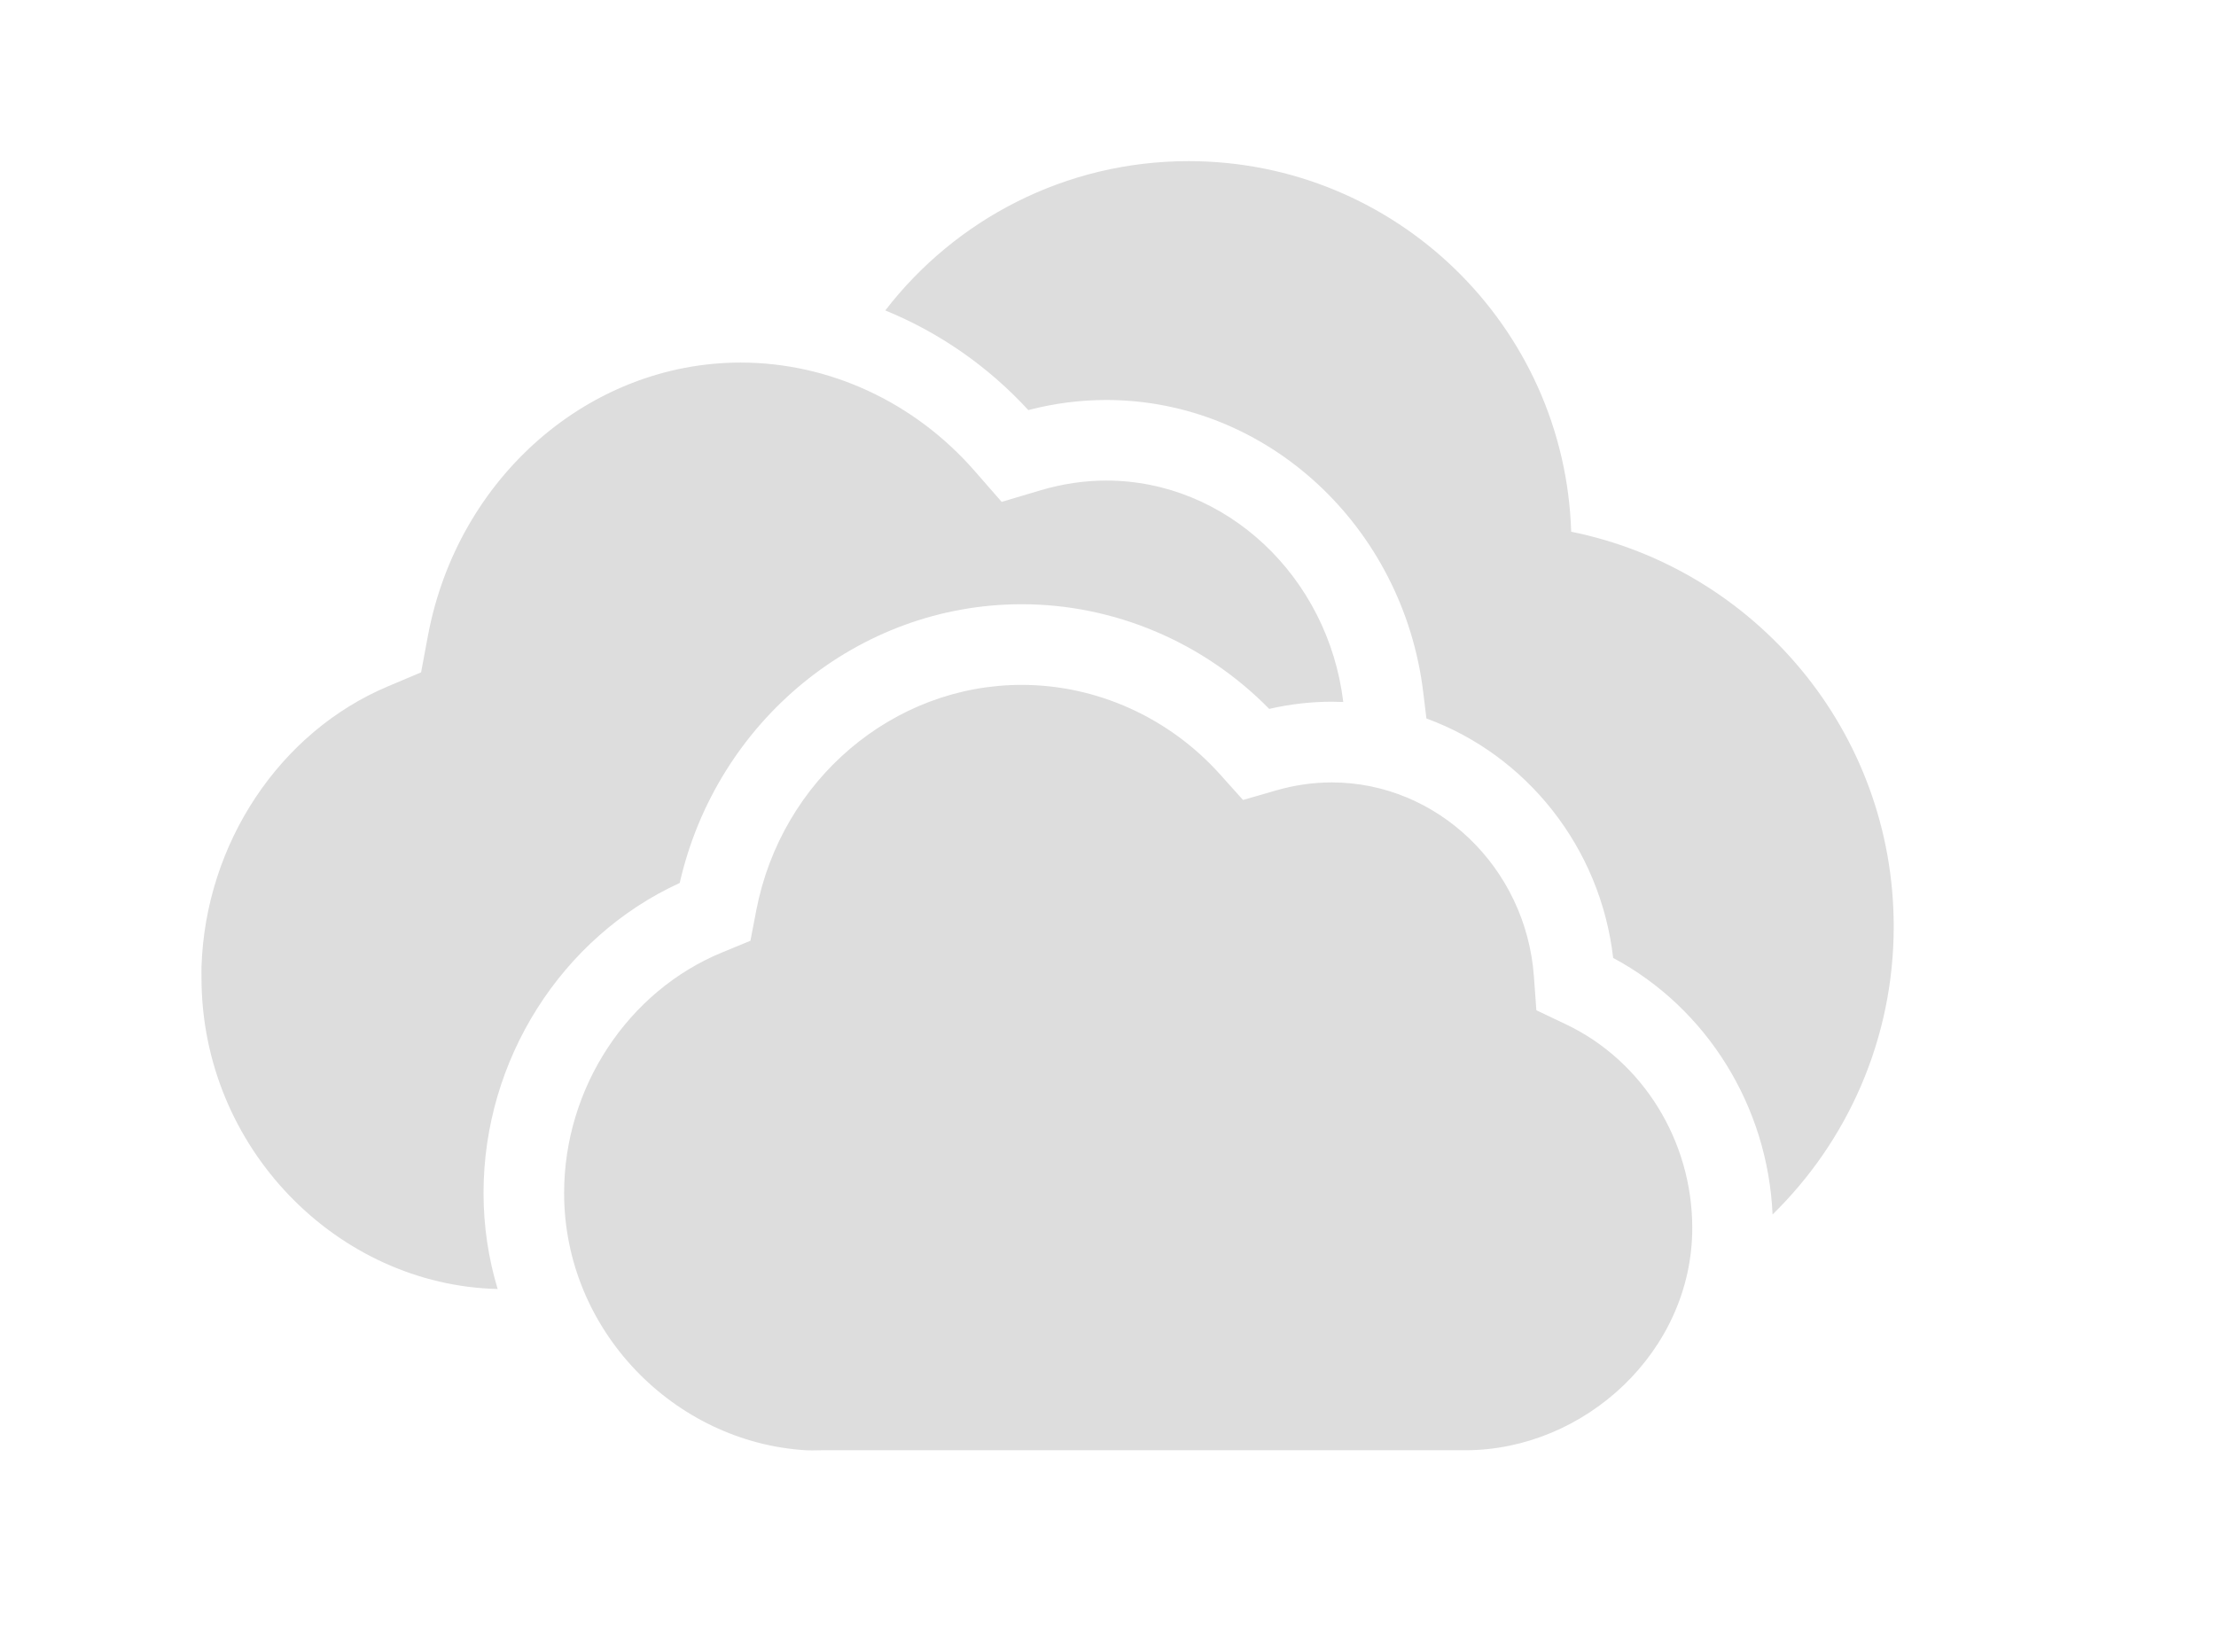
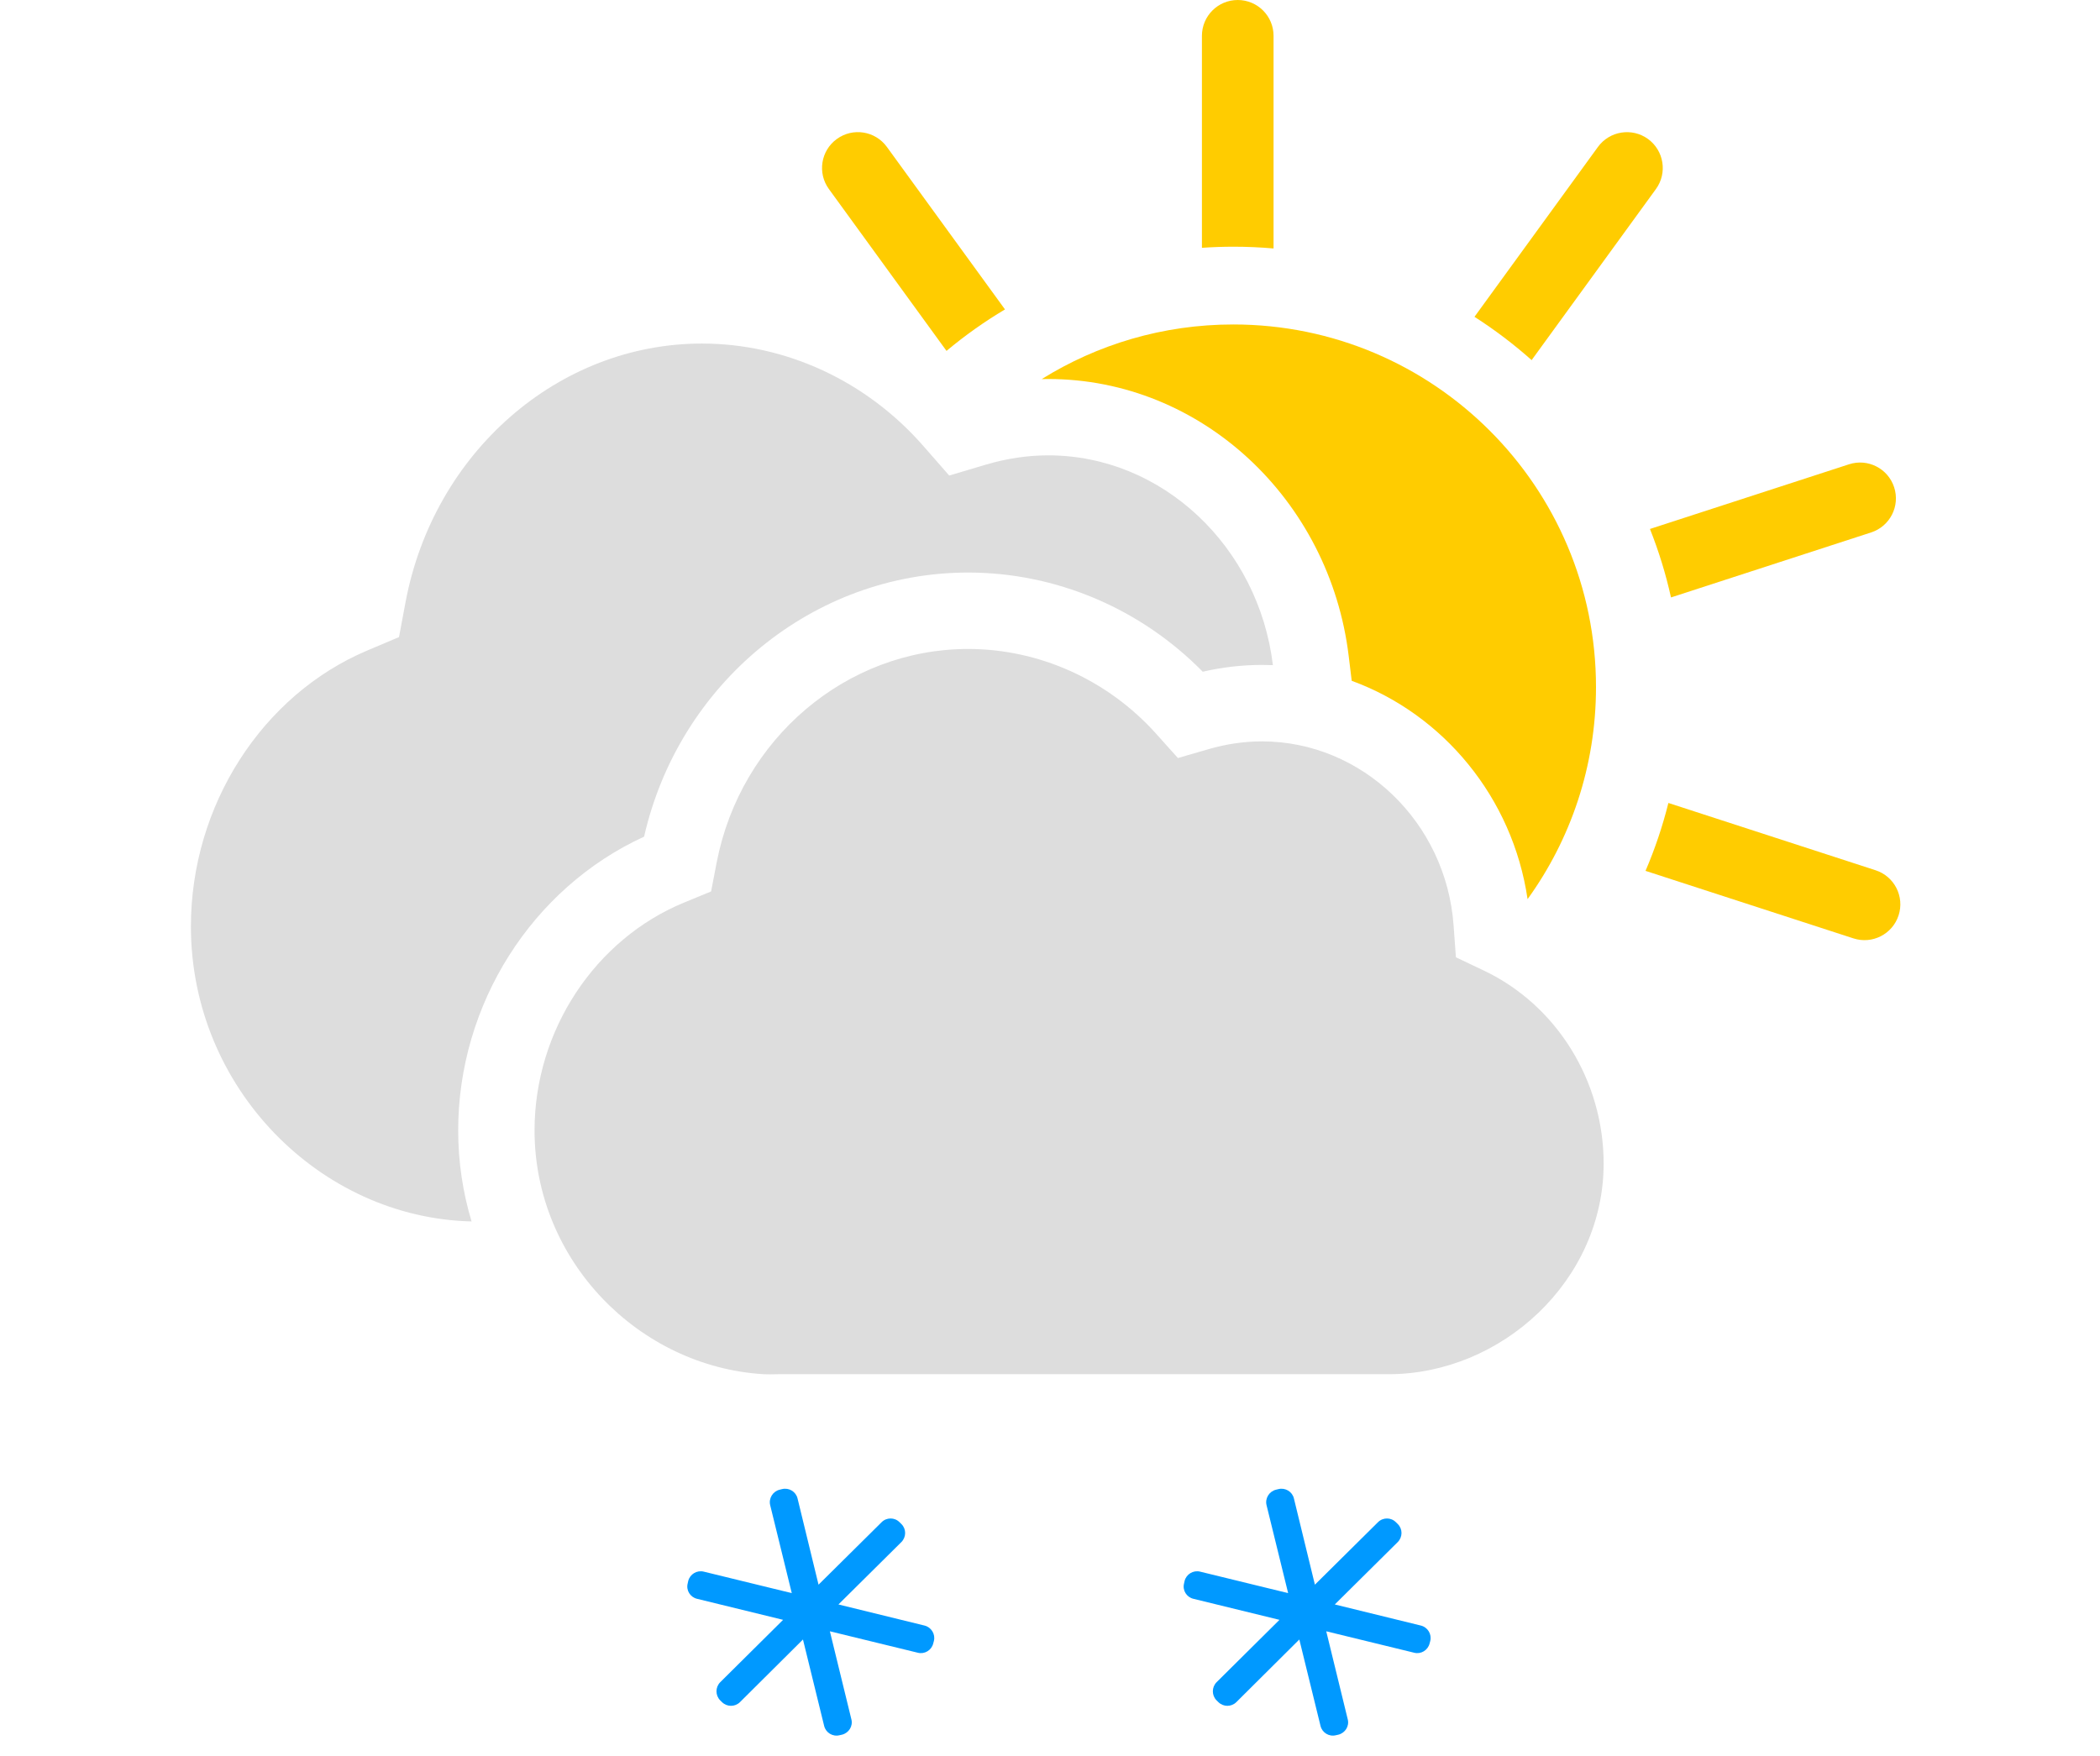
- <svg xmlns="http://www.w3.org/2000/svg" height="41" viewbox="0 0 55 41" width="55">
-   <path d="m47.001 23c0 2.801-1.152 5.333-3.007 7.148-.116-2.681-1.625-5.12-3.956-6.369-.318-2.761-2.167-5.042-4.635-5.944l-.079-.65c-.496-4.101-3.86-7.256-7.868-7.256-.646 0-1.295.084-1.934.25-1.004-1.091-2.22-1.931-3.55-2.473 1.737-2.254 4.464-3.706 7.529-3.706 5.146 0 9.336 4.092 9.495 9.199 4.567.925 8.005 4.961 8.005 9.801zm-42 1.27c0-.087-.003-.184 0-.27.098-3.059 1.936-5.829 4.629-6.963l.821-.347.172-.919c.739-3.924 4.005-6.771 7.762-6.771 2.195 0 4.309.979 5.802 2.687l.674.771.954-.284c.544-.162 1.096-.245 1.641-.245 2.983 0 5.507 2.388 5.883 5.496-.095-.004-.19-.006-.285-.006-.519 0-1.039.06-1.553.178-1.625-1.655-3.84-2.598-6.143-2.598-4.06 0-7.573 2.901-8.488 6.919-2.938 1.347-4.869 4.391-4.869 7.696 0 .827.123 1.627.35 2.383-3.965-.093-7.35-3.496-7.35-7.728zm33.131.808.738.351c1.903.907 3.131 2.89 3.131 5.053 0 3.068-2.676 5.518-5.635 5.518h-.365-15.623c-.168.005-.294.005-.377 0-3.262-.198-6-2.971-6-6.385 0-2.611 1.578-5.012 3.927-5.975l.697-.287.146-.759c.627-3.242 3.399-5.593 6.586-5.593 1.862 0 3.656.809 4.923 2.22l.571.637.809-.234c.462-.134.93-.202 1.392-.202 2.621 0 4.825 2.117 5.019 4.819z" fill="#ddd" fill-rule="evenodd" />
+ <svg xmlns="http://www.w3.org/2000/svg" height="46" viewbox="0 0 55 46" width="55">
+   <g fill="none" fill-rule="evenodd">
+     <g fill="#fc0" transform="translate(21)">
+       <path d="m10.479 6.492v-5.554c0-.518.42-.938.938-.938s.938.42.938.938v5.571c-.344-.03-.692-.046-1.044-.046-.28 0-.558.01-.833.029zm7.138 1.808 3.234-4.451c.305-.419.892-.512 1.311-.208.419.305.512.892.208 1.311l-3.256 4.482c-.467-.416-.967-.795-1.496-1.134zm4.597 5.557 5.213-1.694c.493-.16 1.022.11 1.182.603.16.493-.11 1.022-.603 1.182l-5.242 1.703c-.136-.618-.322-1.217-.551-1.794zm.481 7.178 5.427 1.763c.493.16.763.69.603 1.182-.16.493-.69.763-1.182.603l-5.446-1.769c.245-.571.446-1.165.599-1.779zm-18.906-11.843-3.08-4.24c-.305-.419-.212-1.006.208-1.311s1.006-.212 1.311.208l3.093 4.257c-.54.321-1.052.685-1.531 1.086z" fill-rule="nonzero" />
+       <path d="m19.007 23.556c1.128-1.562 1.793-3.481 1.793-5.556 0-5.247-4.253-9.5-9.5-9.5-1.842 0-3.561.524-5.017 1.431.057-.001.114-.002.172-.002 4.008 0 7.372 3.155 7.868 7.256l.079.65c2.401.878 4.216 3.06 4.606 5.72z" />
+     </g>
+     <path d="m12.35 31.998c-3.965-.093-7.35-3.496-7.35-7.728 0-3.161 1.86-6.067 4.629-7.233l.821-.347.172-.919c.739-3.924 4.005-6.771 7.762-6.771 2.195 0 4.309.979 5.802 2.687l.674.771.954-.284c.544-.162 1.096-.245 1.641-.245 2.983 0 5.507 2.388 5.883 5.496-.095-.004-.19-.006-.285-.006-.519 0-1.039.06-1.553.178-1.625-1.655-3.84-2.598-6.143-2.598-4.06 0-7.573 2.901-8.488 6.919-2.938 1.347-4.869 4.391-4.869 7.696 0 .827.123 1.627.35 2.383zm25.781-6.92.738.351c1.903.907 3.131 2.89 3.131 5.053 0 3.068-2.676 5.518-5.635 5.518h-.365-15.623c-.169.005-.294.005-.377 0-3.263-.197-6-2.97-6-6.385 0-2.611 1.578-5.012 3.927-5.975l.697-.287.146-.759c.627-3.242 3.399-5.593 6.586-5.593 1.862 0 3.656.809 4.923 2.22l.571.637.809-.234c.462-.134.93-.202 1.392-.202 2.621 0 4.825 2.117 5.019 4.819z" fill="#ddd" />
+     <path d="m0 0h50v55h-50z" />
+     <g fill="#09f" fill-rule="evenodd">
+       <path d="m4.959 4.032 1.65-1.636c.128-.13.131-.34 0-.47l-.048-.047c-.128-.132-.34-.132-.47-.003l-1.653 1.638-.55-2.26c-.043-.178-.225-.288-.405-.244l-.064.016c-.178.042-.291.227-.248.403l.566 2.306-2.307-.563c-.177-.043-.36.065-.405.245l-.014.064c-.047.181.067.361.245.403l2.254.551-1.647 1.634c-.13.131-.13.342-.003.473l.048.047c.131.131.34.131.471.003l1.651-1.642.555 2.264c.043.178.225.289.402.244l.064-.014c.181-.045.293-.225.247-.403l-.563-2.306 2.305.562c.177.045.359-.067.402-.244l.017-.064c.045-.177-.067-.36-.244-.404z" transform="translate(17 38)" />
+       <path d="m4.959 4.032 1.65-1.636c.128-.13.131-.34 0-.47l-.048-.047c-.128-.132-.34-.132-.47-.003l-1.653 1.638-.55-2.26c-.043-.178-.225-.288-.405-.244l-.064.016c-.178.042-.291.227-.248.403l.566 2.306-2.307-.563c-.177-.043-.36.065-.405.245l-.014.064c-.047.181.067.361.245.403l2.254.551-1.647 1.634c-.13.131-.13.342-.003.473l.048.047c.131.131.34.131.471.003l1.651-1.642.555 2.264c.043.178.225.289.402.244l.064-.014c.181-.045.293-.225.247-.403l-.563-2.306 2.305.562c.177.045.359-.067.402-.244l.017-.064c.045-.177-.067-.36-.244-.404z" transform="translate(30 38)" />
+     </g>
+   </g>
</svg>
